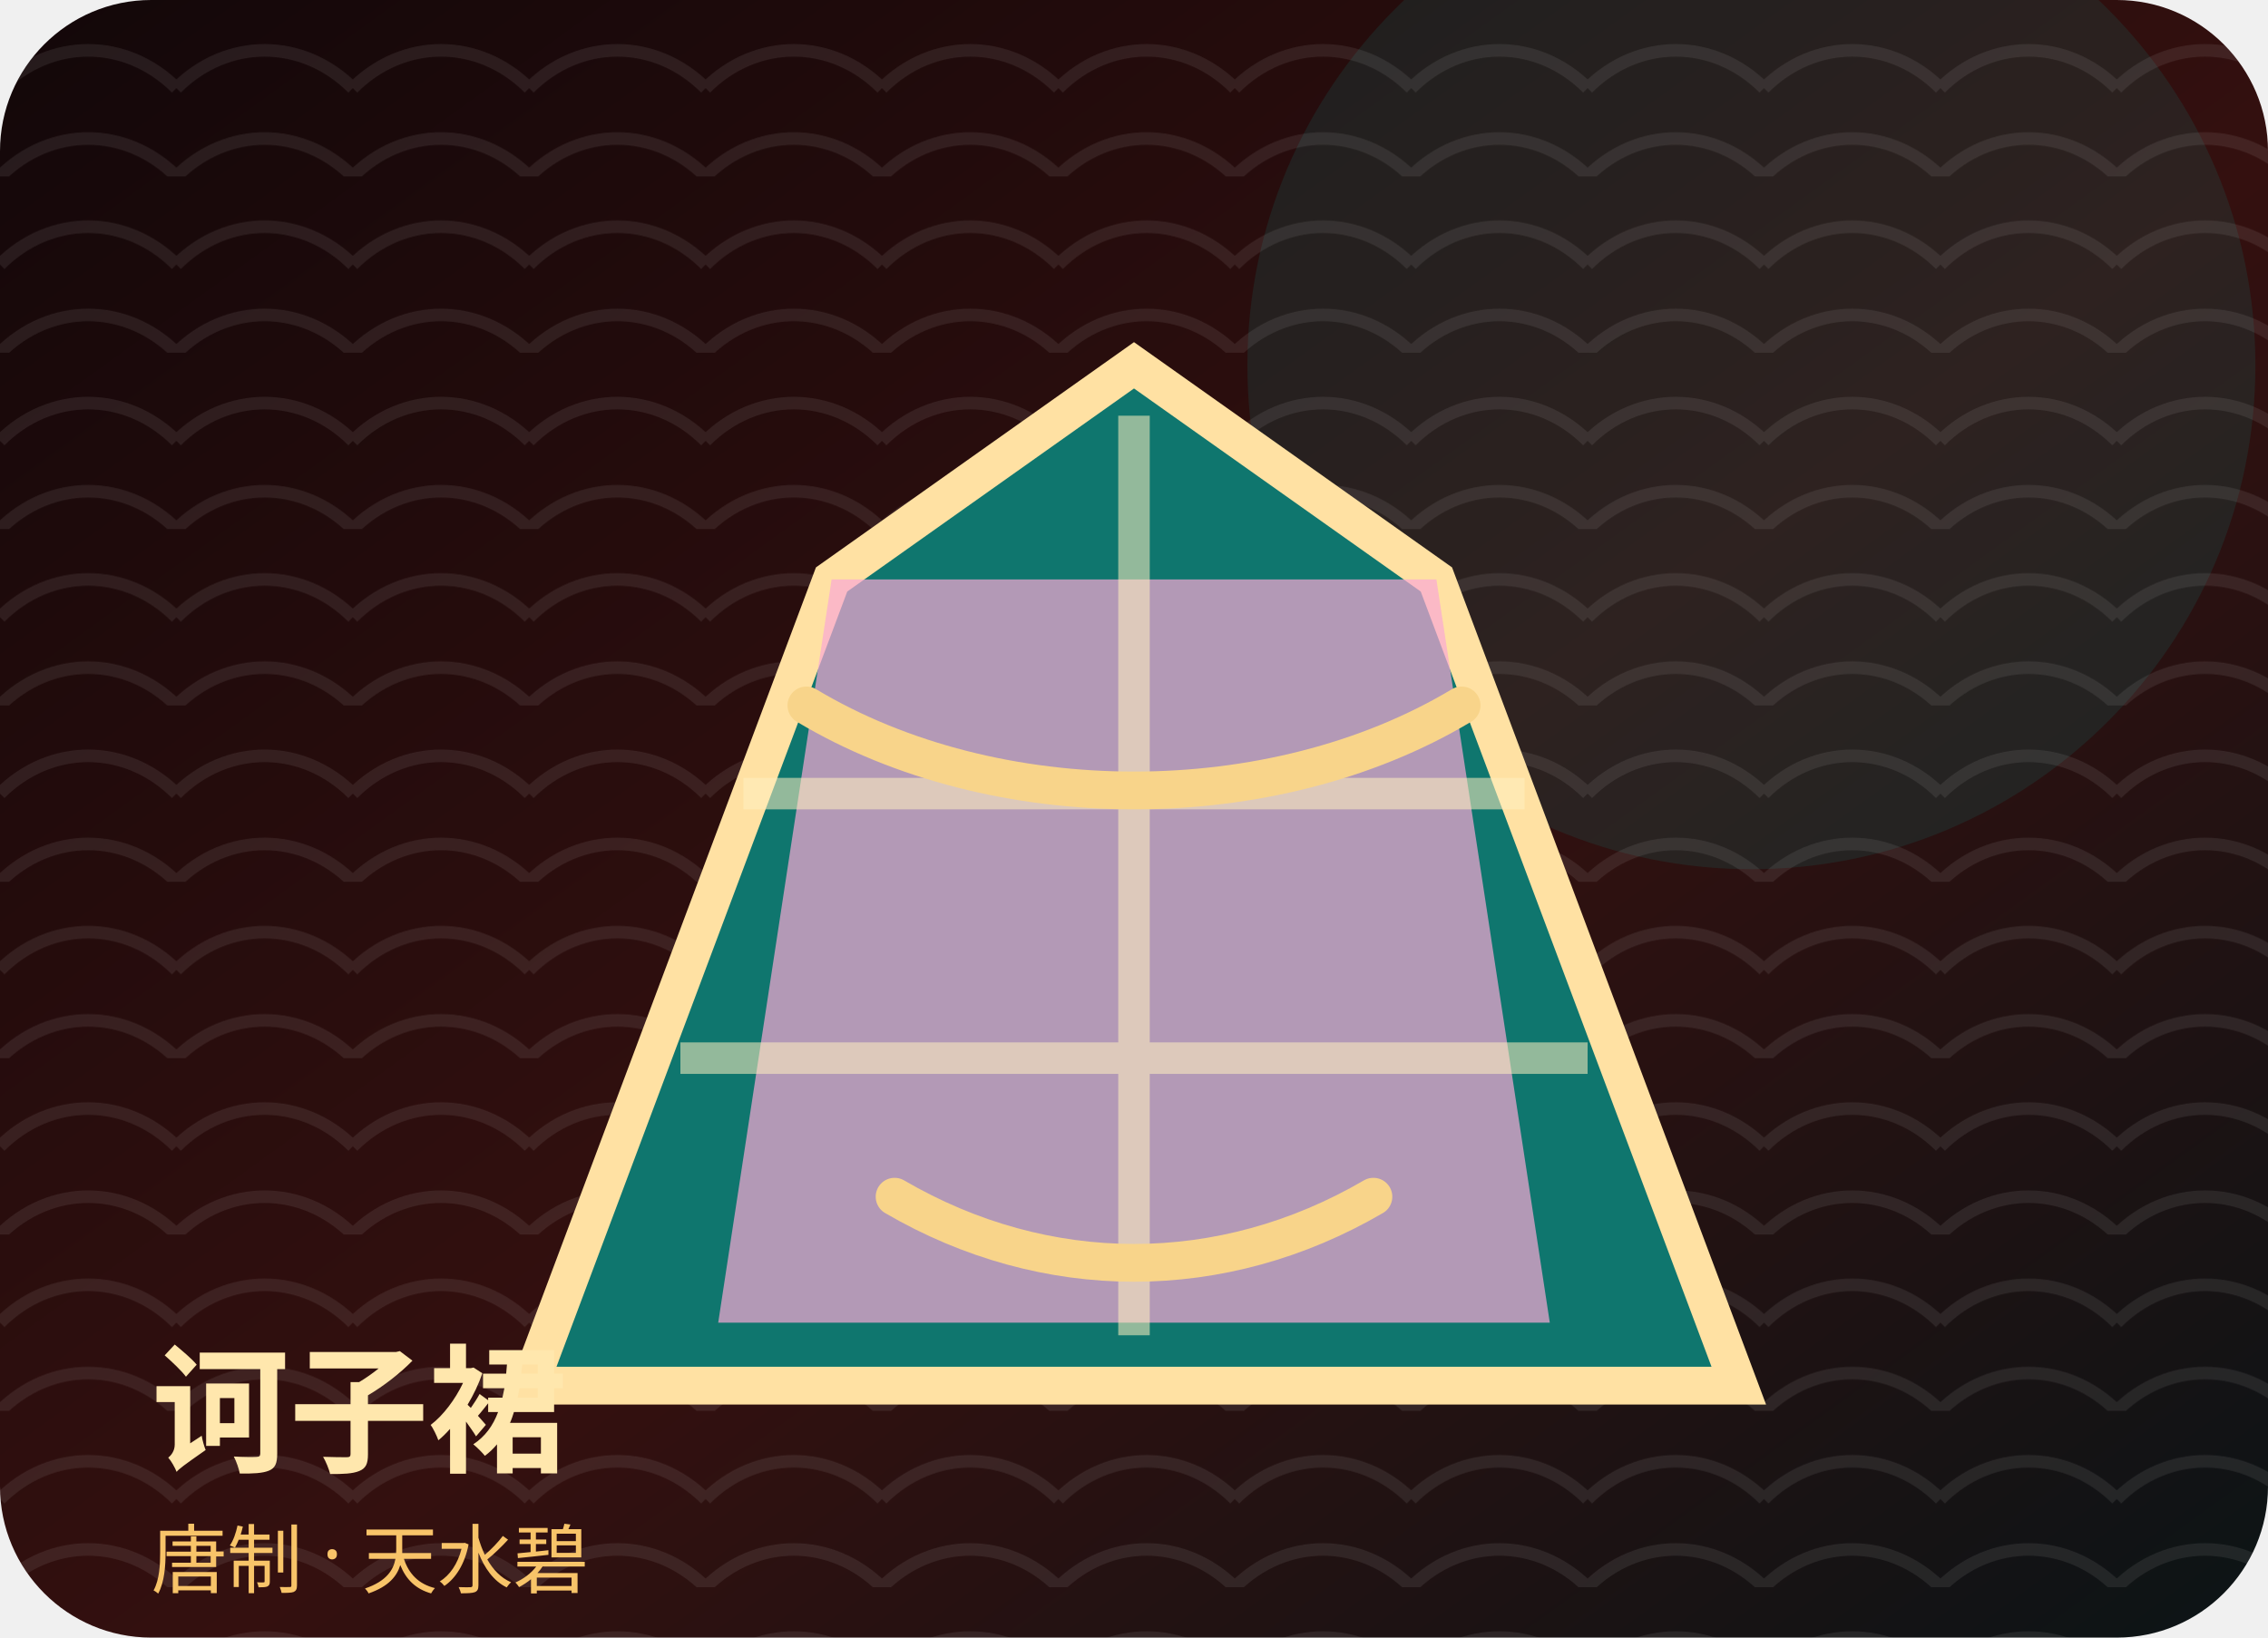
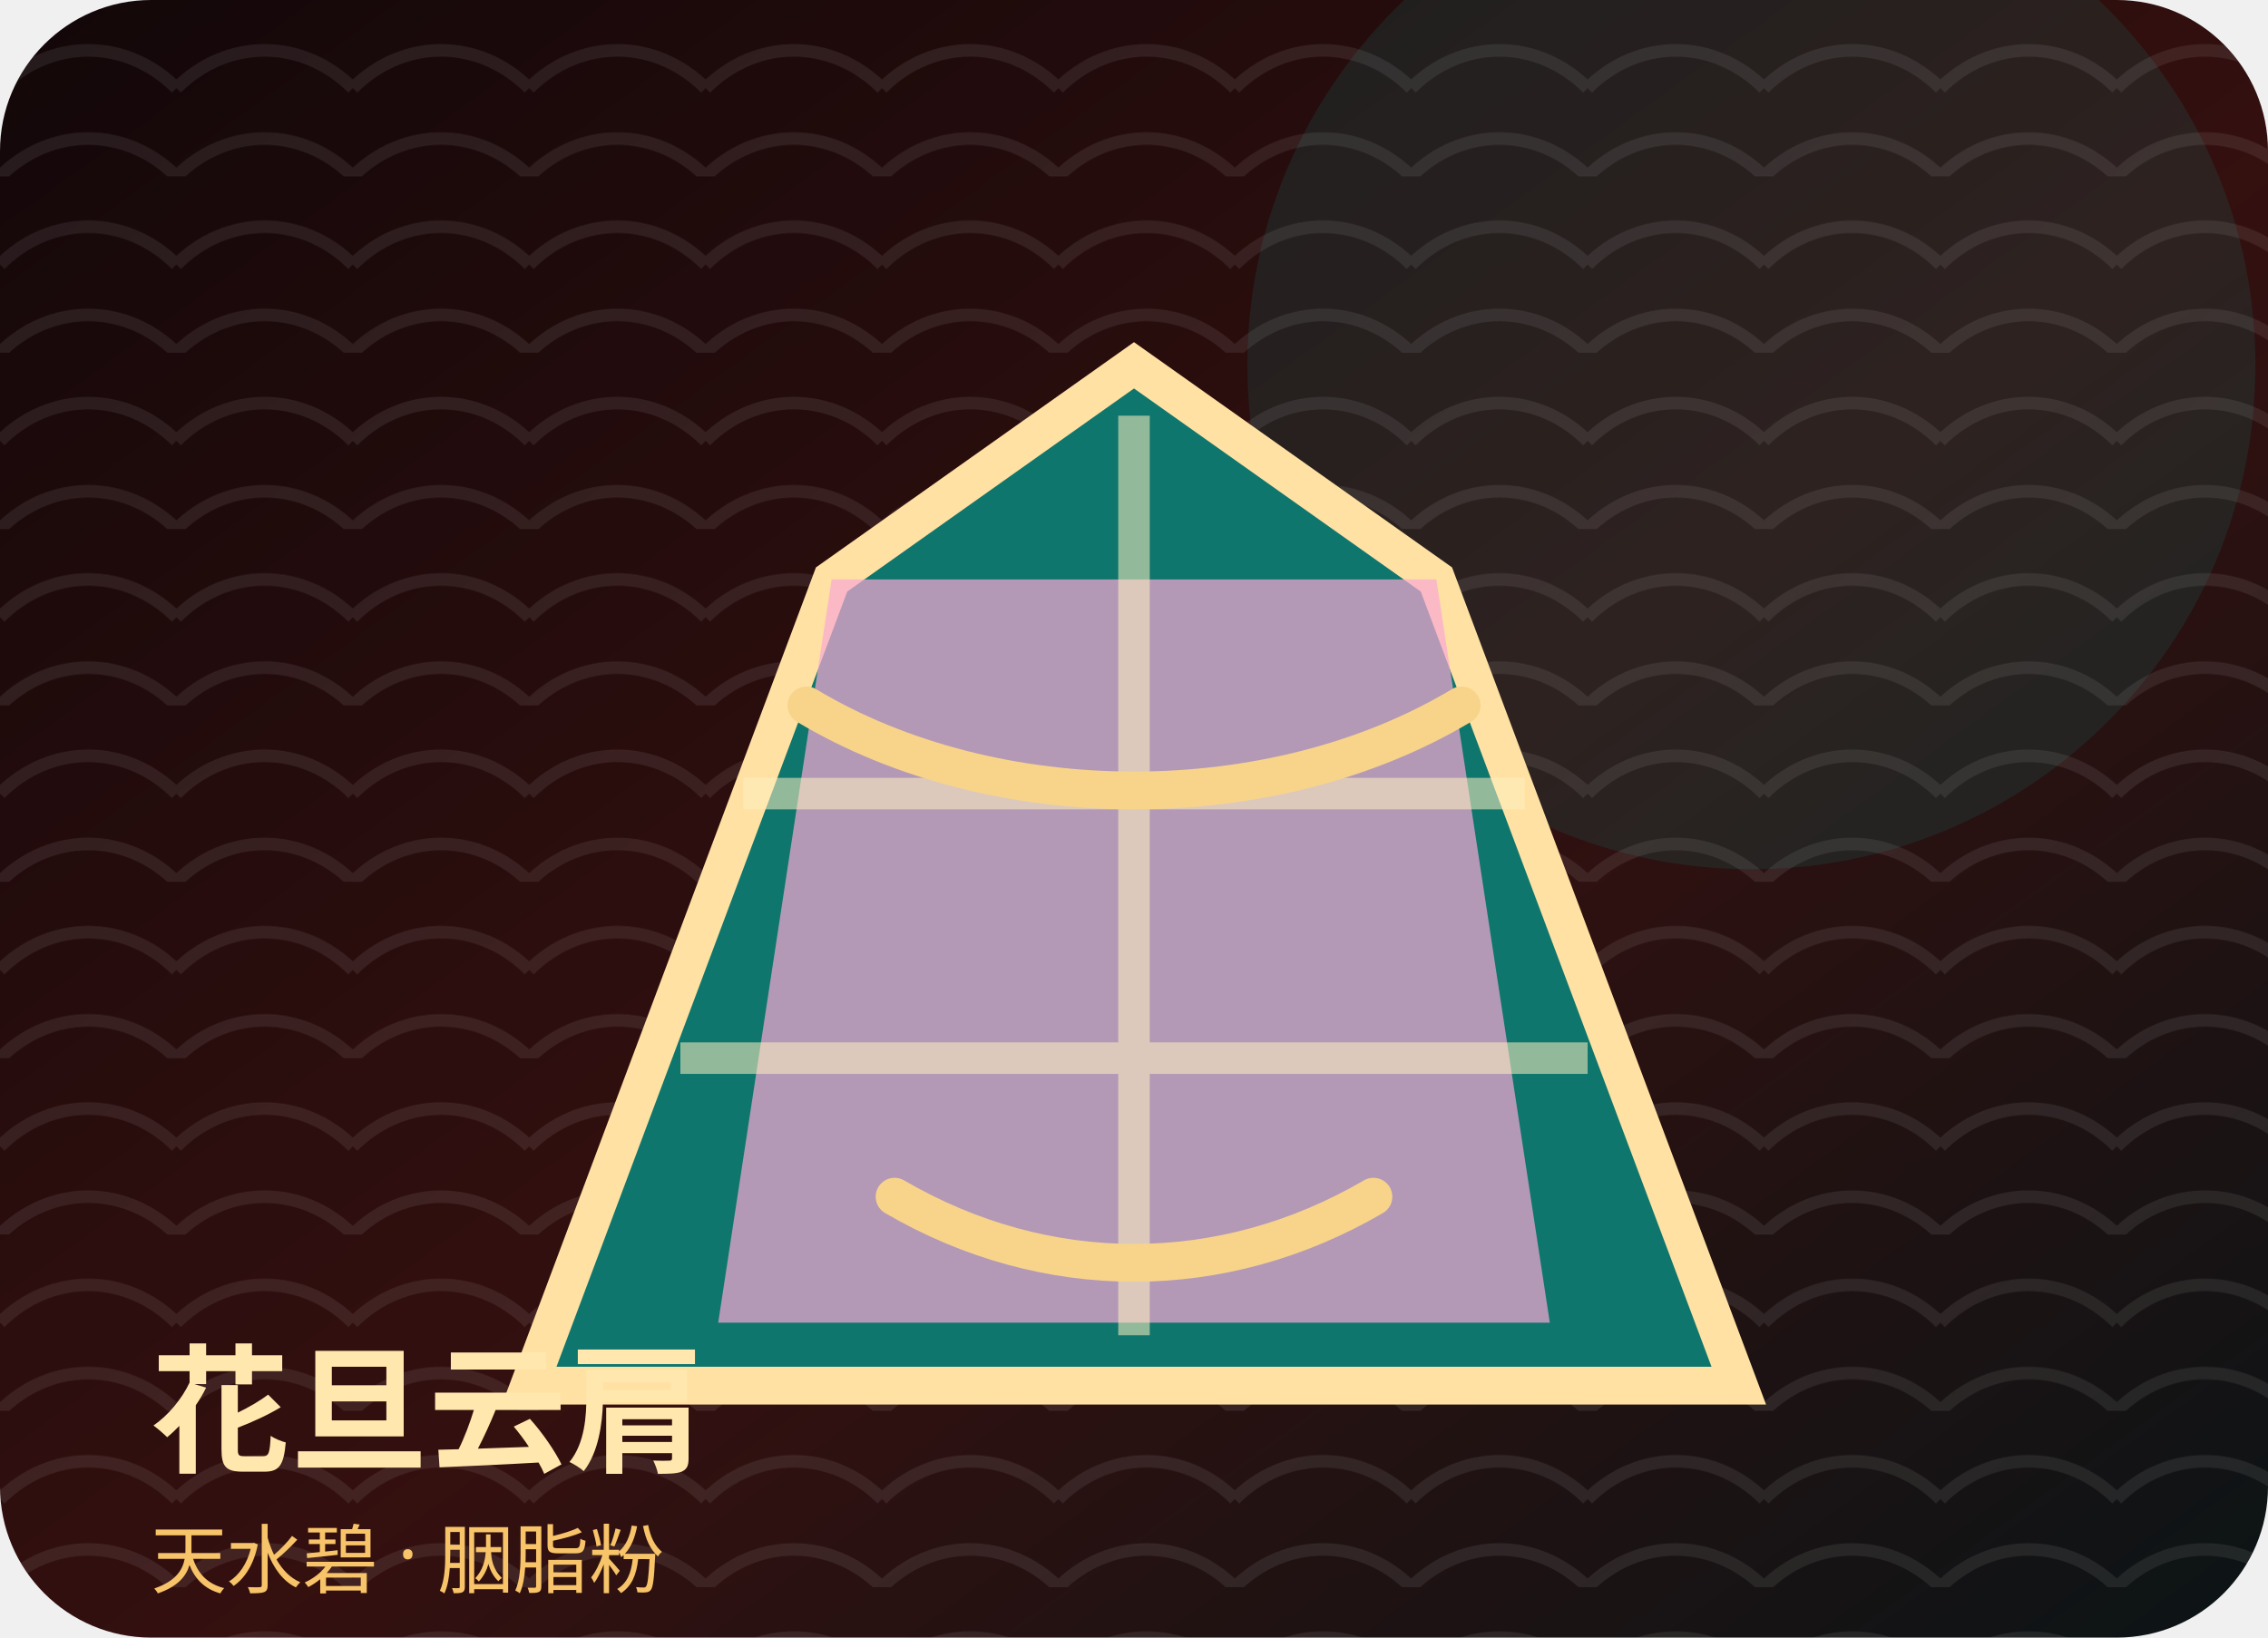
- <svg xmlns="http://www.w3.org/2000/svg" viewBox="0 0 360 260" role="img" aria-label="诃子裙">
+ <svg xmlns="http://www.w3.org/2000/svg" viewBox="0 0 360 260" role="img" aria-label="花旦云肩">
  <defs>
    <linearGradient id="bg" x1="0" x2="1" y1="0" y2="1">
      <stop stop-color="#120709" />
      <stop offset=".55" stop-color="#34100f" />
      <stop offset="1" stop-color="#0b1416" />
    </linearGradient>
    <pattern id="silk" width="28" height="28" patternUnits="userSpaceOnUse">
      <path d="M0 14c8-8 20-8 28 0M0 28c8-8 20-8 28 0" fill="none" stroke="#fff" stroke-opacity=".08" stroke-width="2" />
    </pattern>
  </defs>
  <rect width="360" height="260" rx="24" fill="url(#bg)" />
  <circle cx="278" cy="58" r="80" fill="#0f766e" opacity=".18" />
  <rect width="360" height="260" rx="24" fill="url(#silk)" />
  <path d="M180 58l48 34 48 128H84l48-128Z" fill="#0f766e" stroke="#ffe1a3" stroke-width="6" />
  <path d="M132 92h96l18 118H114Z" fill="#f9a8d4" opacity=".7" />
  <path d="M118 126h124M108 168h144M180 66v146" stroke="#fff1bf" stroke-width="5" opacity=".55" />
  <path d="M128 112c30 18 74 18 104 0M142 190c24 14 52 14 76 0" fill="none" stroke="#f8d48a" stroke-width="6" stroke-linecap="round" />
-   <text x="24" y="232" fill="#ffe7ad" font-family="Microsoft YaHei, Noto Sans SC, sans-serif" font-size="22" font-weight="700">诃子裙</text>
-   <text x="24" y="252" fill="#f8c469" font-family="Microsoft YaHei, Noto Sans SC, sans-serif" font-size="12">唐制 · 天水碧</text>
+   <text x="24" y="232" fill="#ffe7ad" font-family="Microsoft YaHei, Noto Sans SC, sans-serif" font-size="22" font-weight="700">花旦云肩</text>
+   <text x="24" y="252" fill="#f8c469" font-family="Microsoft YaHei, Noto Sans SC, sans-serif" font-size="12">天水碧 · 胭脂粉</text>
</svg>
